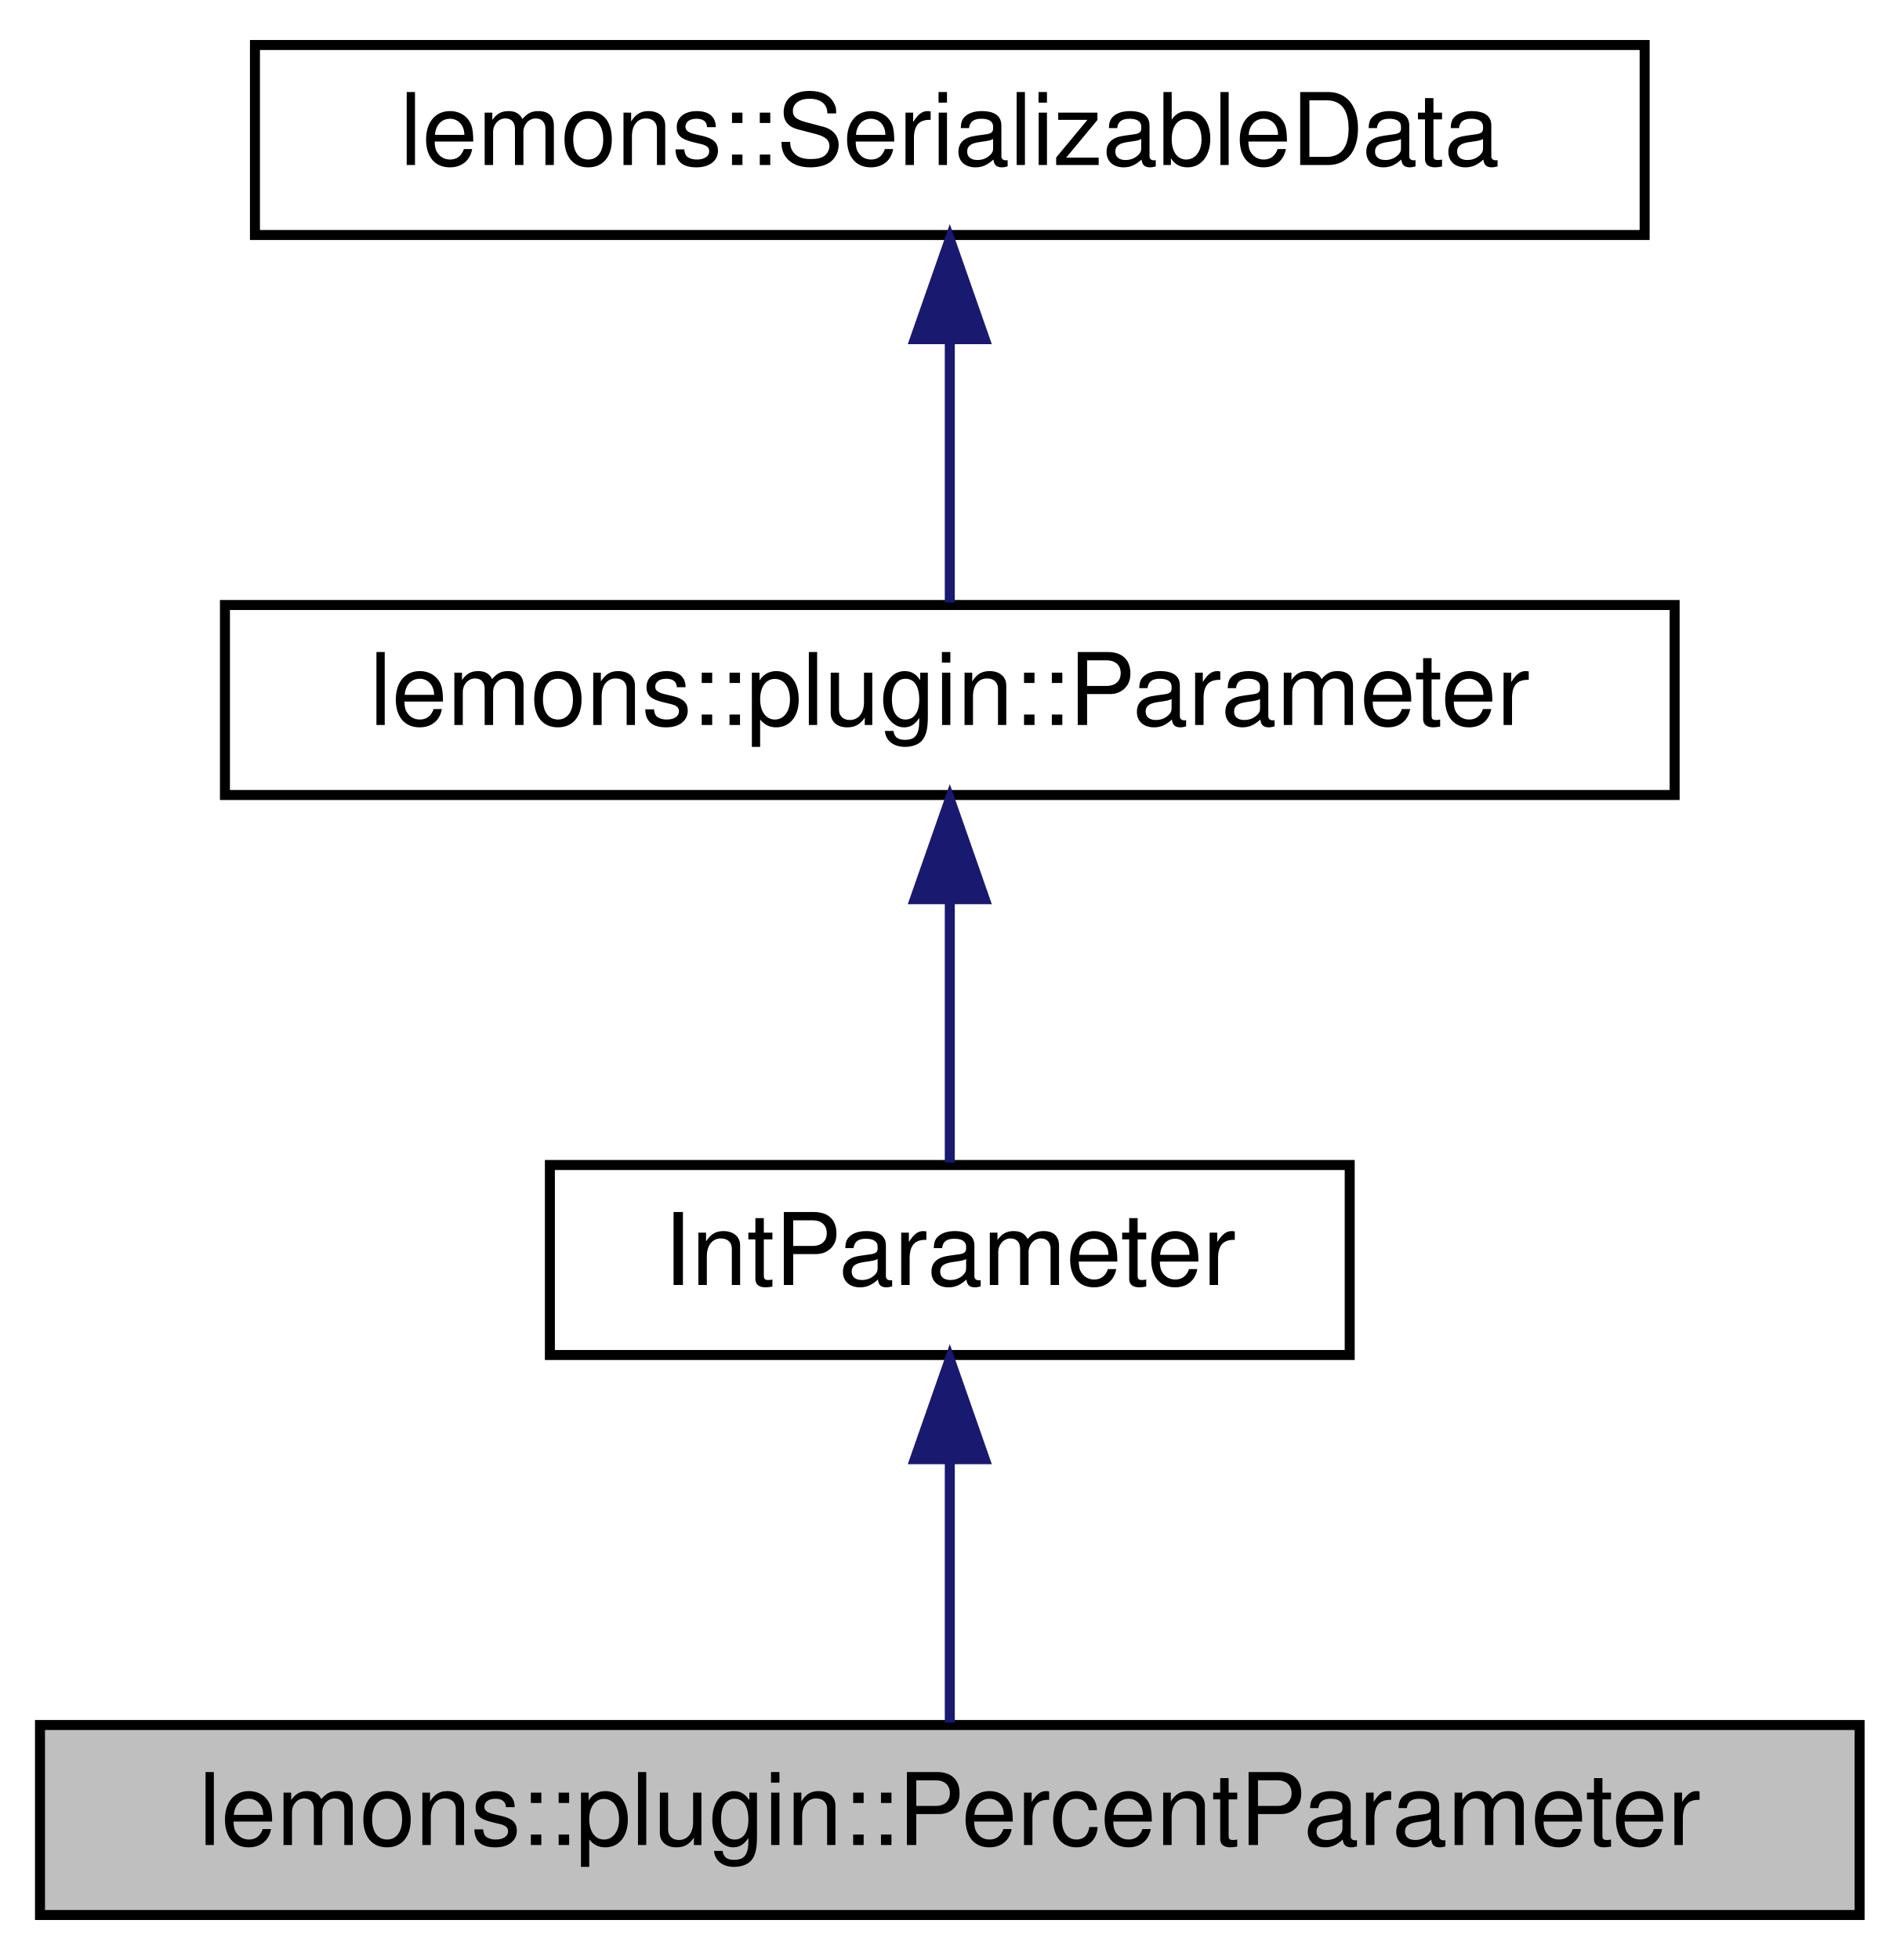
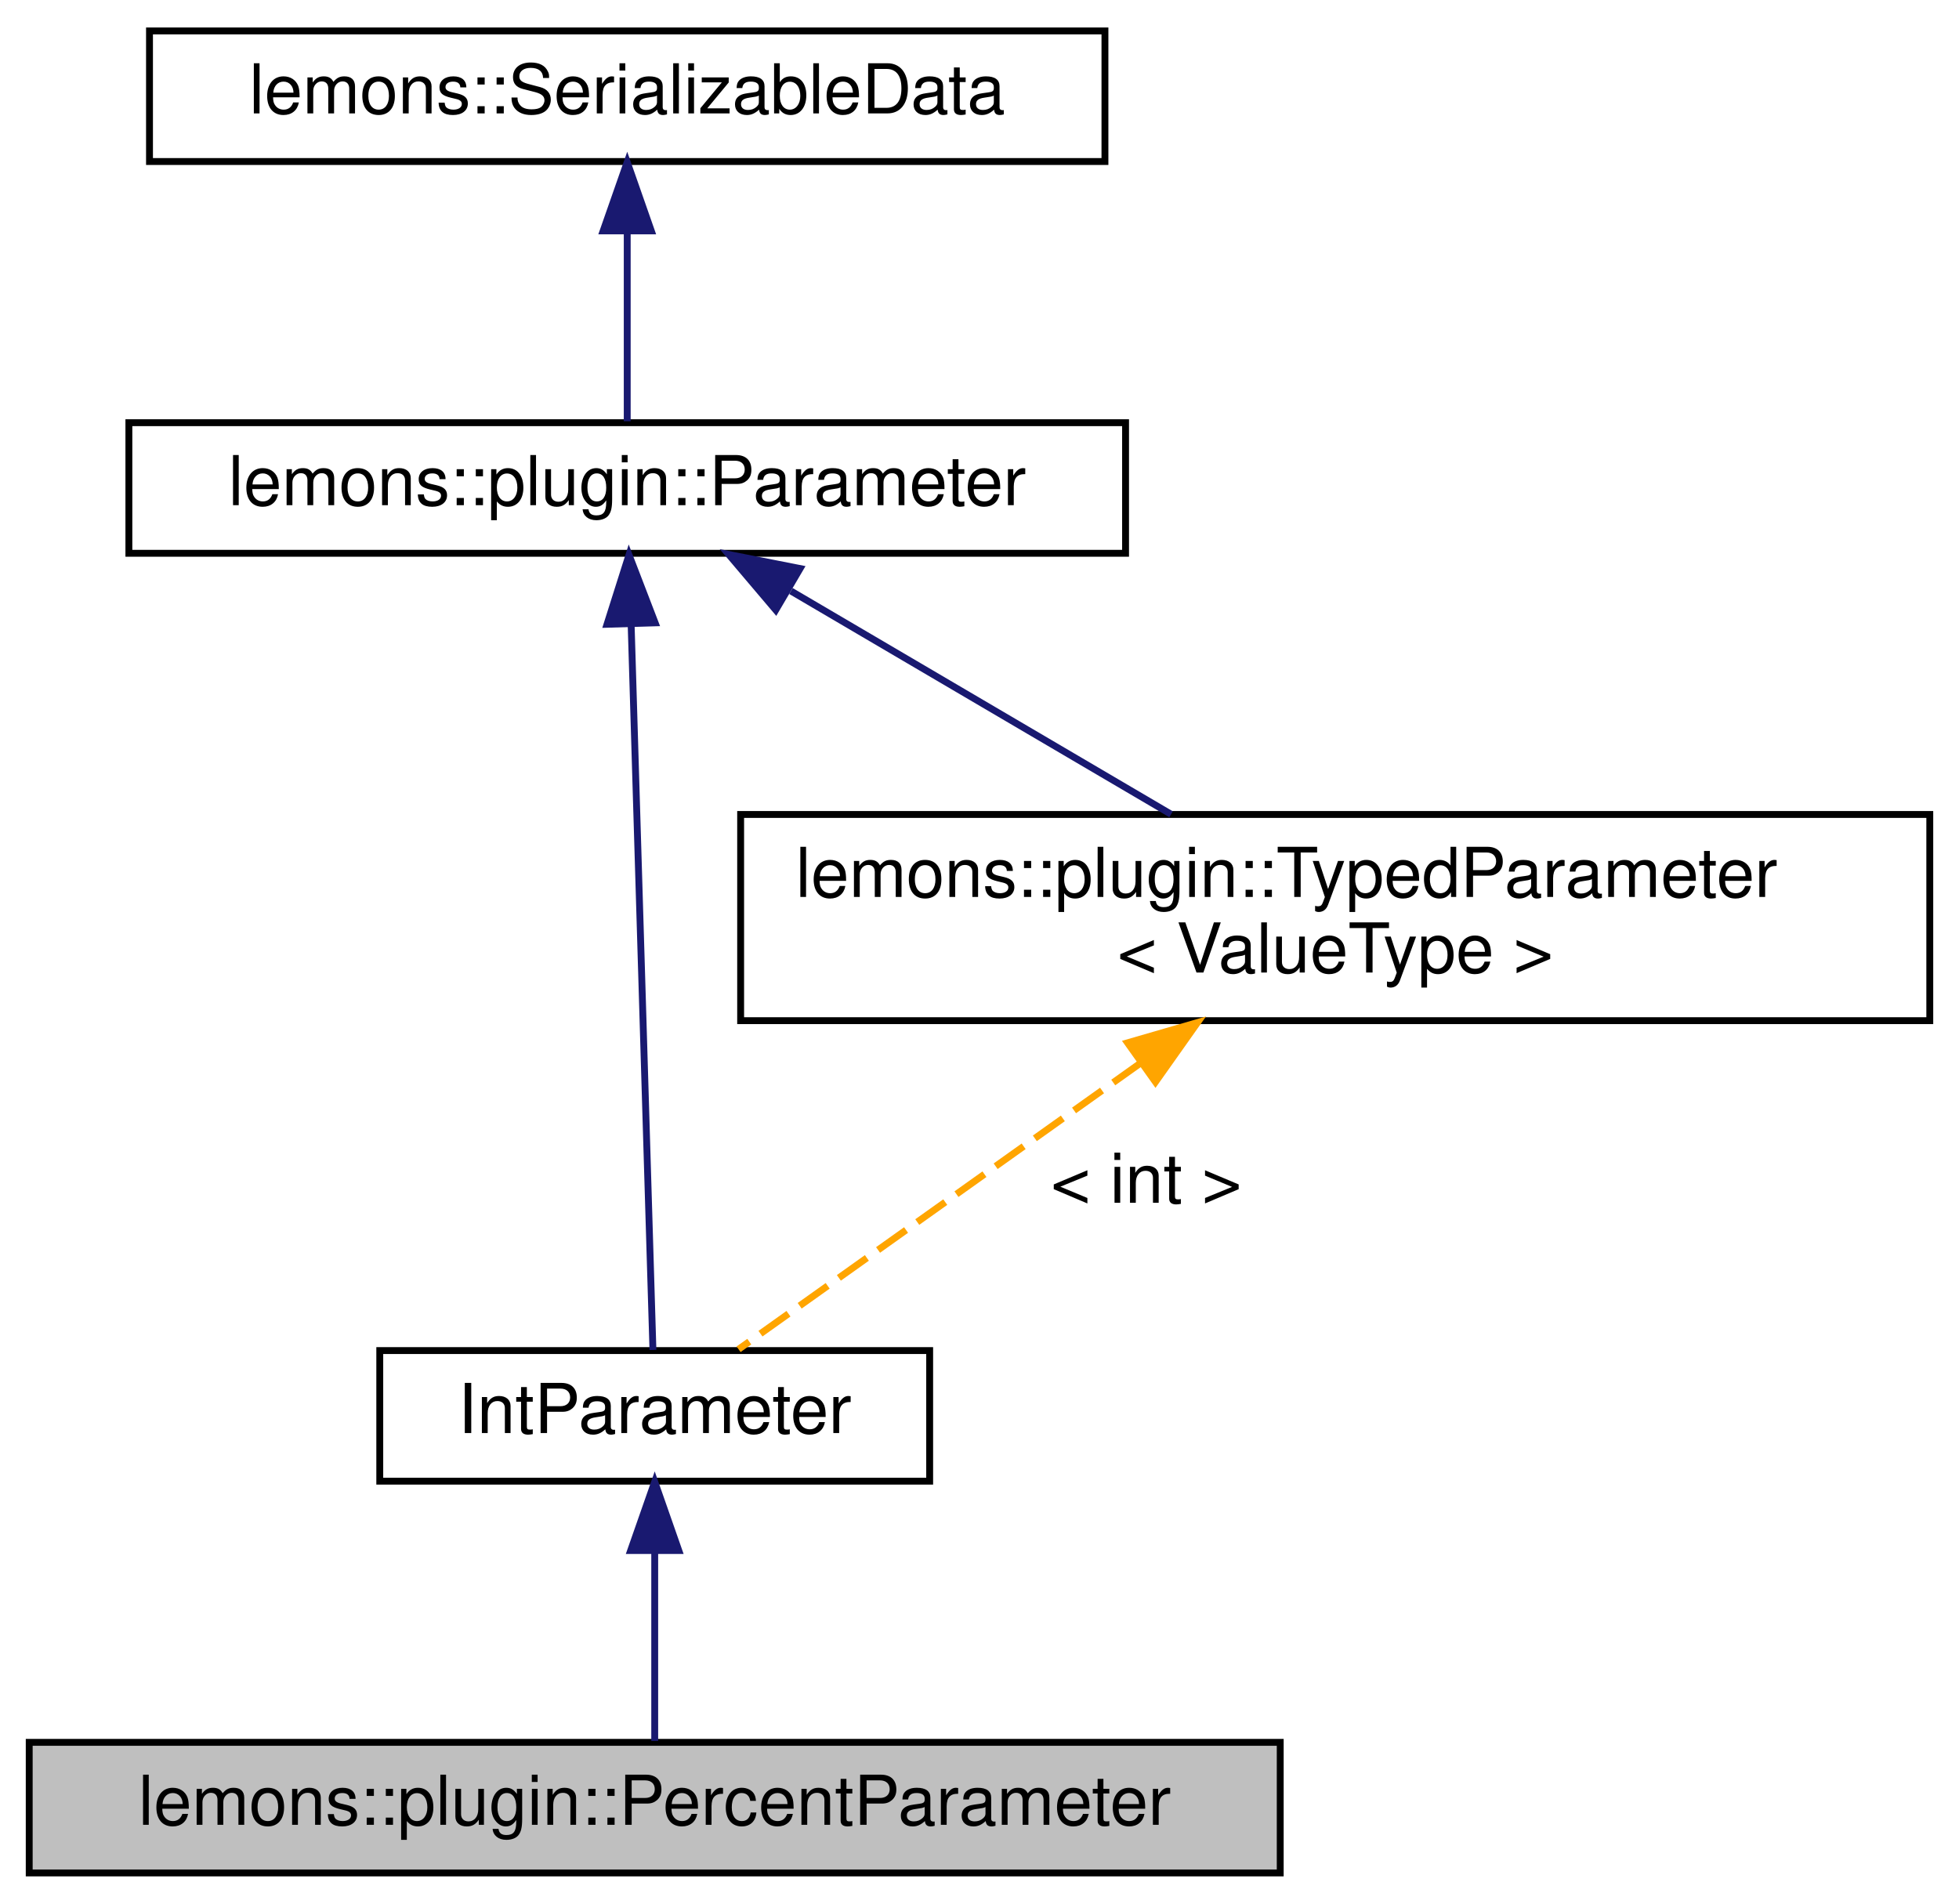
- <svg xmlns="http://www.w3.org/2000/svg" xmlns:xlink="http://www.w3.org/1999/xlink" width="190pt" height="196pt" viewBox="0.00 0.00 190.00 196.00">
-   <g id="graph0" class="graph" transform="scale(1 1) rotate(0) translate(4 192)">
+ <svg xmlns="http://www.w3.org/2000/svg" xmlns:xlink="http://www.w3.org/1999/xlink" width="285pt" height="277pt" viewBox="0.00 0.00 284.50 277.00">
+   <g id="graph0" class="graph" transform="scale(1 1) rotate(0) translate(4 273)">
    <g id="node1" class="node">
      <g id="a_node1">
        <a xlink:title="A parameter that represents an integer value in the range 0-100.">
          <polygon fill="#bfbfbf" stroke="black" points="0,-0.5 0,-19.5 182,-19.5 182,-0.5 0,-0.5" />
          <text text-anchor="middle" x="91" y="-7.5" font-family="Helvetica,sans-Serif" font-size="10.00">lemons::plugin::PercentParameter</text>
        </a>
      </g>
    </g>
    <g id="node2" class="node">
      <g id="a_node2">
-         <a xlink:href="classlemons_1_1plugin_1_1TypedParameter.html" target="_top" xlink:title="A parameter that can be stored as a type other than a float, but still inherits from my Parameter bas...">
-           <polygon fill="none" stroke="black" points="51,-56.5 51,-75.5 131,-75.5 131,-56.5 51,-56.5" />
-           <text text-anchor="middle" x="91" y="-63.5" font-family="Helvetica,sans-Serif" font-size="10.00">IntParameter</text>
+         <a xlink:href="classlemons_1_1plugin_1_1TypedParameter.html" target="_top" xlink:title=" ">
+           <polygon fill="none" stroke="black" points="51,-57.5 51,-76.5 131,-76.5 131,-57.5 51,-57.5" />
+           <text text-anchor="middle" x="91" y="-64.5" font-family="Helvetica,sans-Serif" font-size="10.00">IntParameter</text>
        </a>
      </g>
    </g>
    <g id="edge1" class="edge">
-       <path fill="none" stroke="midnightblue" d="M91,-45.8C91,-36.91 91,-26.78 91,-19.75" />
-       <polygon fill="midnightblue" stroke="midnightblue" points="87.5,-46.08 91,-56.08 94.5,-46.08 87.5,-46.08" />
+       <path fill="none" stroke="midnightblue" d="M91,-47.12C91,-37.82 91,-27.06 91,-19.71" />
+       <polygon fill="midnightblue" stroke="midnightblue" points="87.5,-47.41 91,-57.41 94.5,-47.41 87.5,-47.41" />
    </g>
    <g id="node3" class="node">
      <g id="a_node3">
        <a xlink:href="classlemons_1_1plugin_1_1Parameter.html" target="_top" xlink:title="A plugin parameter class that allows you to use my Serializing API, and has a few other cool bells an...">
-           <polygon fill="none" stroke="black" points="18.5,-112.5 18.5,-131.5 163.5,-131.5 163.5,-112.5 18.5,-112.5" />
-           <text text-anchor="middle" x="91" y="-119.5" font-family="Helvetica,sans-Serif" font-size="10.00">lemons::plugin::Parameter</text>
+           <polygon fill="none" stroke="black" points="14.5,-192.5 14.5,-211.5 159.5,-211.5 159.5,-192.5 14.5,-192.5" />
+           <text text-anchor="middle" x="87" y="-199.5" font-family="Helvetica,sans-Serif" font-size="10.00">lemons::plugin::Parameter</text>
        </a>
      </g>
    </g>
    <g id="edge2" class="edge">
-       <path fill="none" stroke="midnightblue" d="M91,-101.8C91,-92.91 91,-82.78 91,-75.75" />
-       <polygon fill="midnightblue" stroke="midnightblue" points="87.5,-102.08 91,-112.08 94.5,-102.08 87.5,-102.08" />
+       <path fill="none" stroke="midnightblue" d="M87.57,-182.13C88.45,-152.88 90.1,-97.76 90.74,-76.59" />
+       <polygon fill="midnightblue" stroke="midnightblue" points="84.06,-182.17 87.26,-192.27 91.06,-182.38 84.06,-182.17" />
+     </g>
+     <g id="node5" class="node">
+       <g id="a_node5">
+         <a xlink:href="classlemons_1_1plugin_1_1TypedParameter.html" target="_top" xlink:title="A parameter that can be stored as a type other than a float, but still inherits from my Parameter bas...">
+           <polygon fill="none" stroke="black" points="103.5,-124.5 103.5,-154.5 276.5,-154.5 276.5,-124.5 103.5,-124.5" />
+           <text text-anchor="start" x="111.5" y="-142.5" font-family="Helvetica,sans-Serif" font-size="10.00">lemons::plugin::TypedParameter</text>
+           <text text-anchor="middle" x="190" y="-131.5" font-family="Helvetica,sans-Serif" font-size="10.00">&lt; ValueType &gt;</text>
+         </a>
+       </g>
+     </g>
+     <g id="edge5" class="edge">
+       <path fill="none" stroke="midnightblue" d="M110.82,-187.01C127.43,-177.25 149.5,-164.29 166.12,-154.53" />
+       <polygon fill="midnightblue" stroke="midnightblue" points="108.61,-184.25 101.76,-192.33 112.15,-190.28 108.61,-184.25" />
    </g>
    <g id="node4" class="node">
      <g id="a_node4">
        <a xlink:href="structlemons_1_1SerializableData.html" target="_top" xlink:title="Base class for any C++ object that needs to be serialized to binary and back.">
-           <polygon fill="none" stroke="black" points="21.5,-168.5 21.5,-187.5 160.5,-187.5 160.5,-168.5 21.5,-168.5" />
-           <text text-anchor="middle" x="91" y="-175.5" font-family="Helvetica,sans-Serif" font-size="10.00">lemons::SerializableData</text>
+           <polygon fill="none" stroke="black" points="17.5,-249.5 17.5,-268.5 156.5,-268.5 156.5,-249.5 17.5,-249.5" />
+           <text text-anchor="middle" x="87" y="-256.5" font-family="Helvetica,sans-Serif" font-size="10.00">lemons::SerializableData</text>
        </a>
      </g>
    </g>
    <g id="edge3" class="edge">
-       <path fill="none" stroke="midnightblue" d="M91,-157.8C91,-148.91 91,-138.78 91,-131.75" />
-       <polygon fill="midnightblue" stroke="midnightblue" points="87.5,-158.08 91,-168.08 94.5,-158.08 87.5,-158.08" />
+       <path fill="none" stroke="midnightblue" d="M87,-239.12C87,-229.82 87,-219.06 87,-211.71" />
+       <polygon fill="midnightblue" stroke="midnightblue" points="83.5,-239.41 87,-249.41 90.5,-239.41 83.5,-239.41" />
+     </g>
+     <g id="edge4" class="edge">
+       <path fill="none" stroke="orange" stroke-dasharray="5,2" d="M161.78,-118.4C142.43,-104.62 117.72,-87.03 103.2,-76.69" />
+       <polygon fill="orange" stroke="orange" points="159.79,-121.28 169.97,-124.23 163.85,-115.58 159.79,-121.28" />
+       <text text-anchor="middle" x="162.5" y="-98" font-family="Helvetica,sans-Serif" font-size="10.00"> &lt; int &gt;</text>
    </g>
  </g>
</svg>
